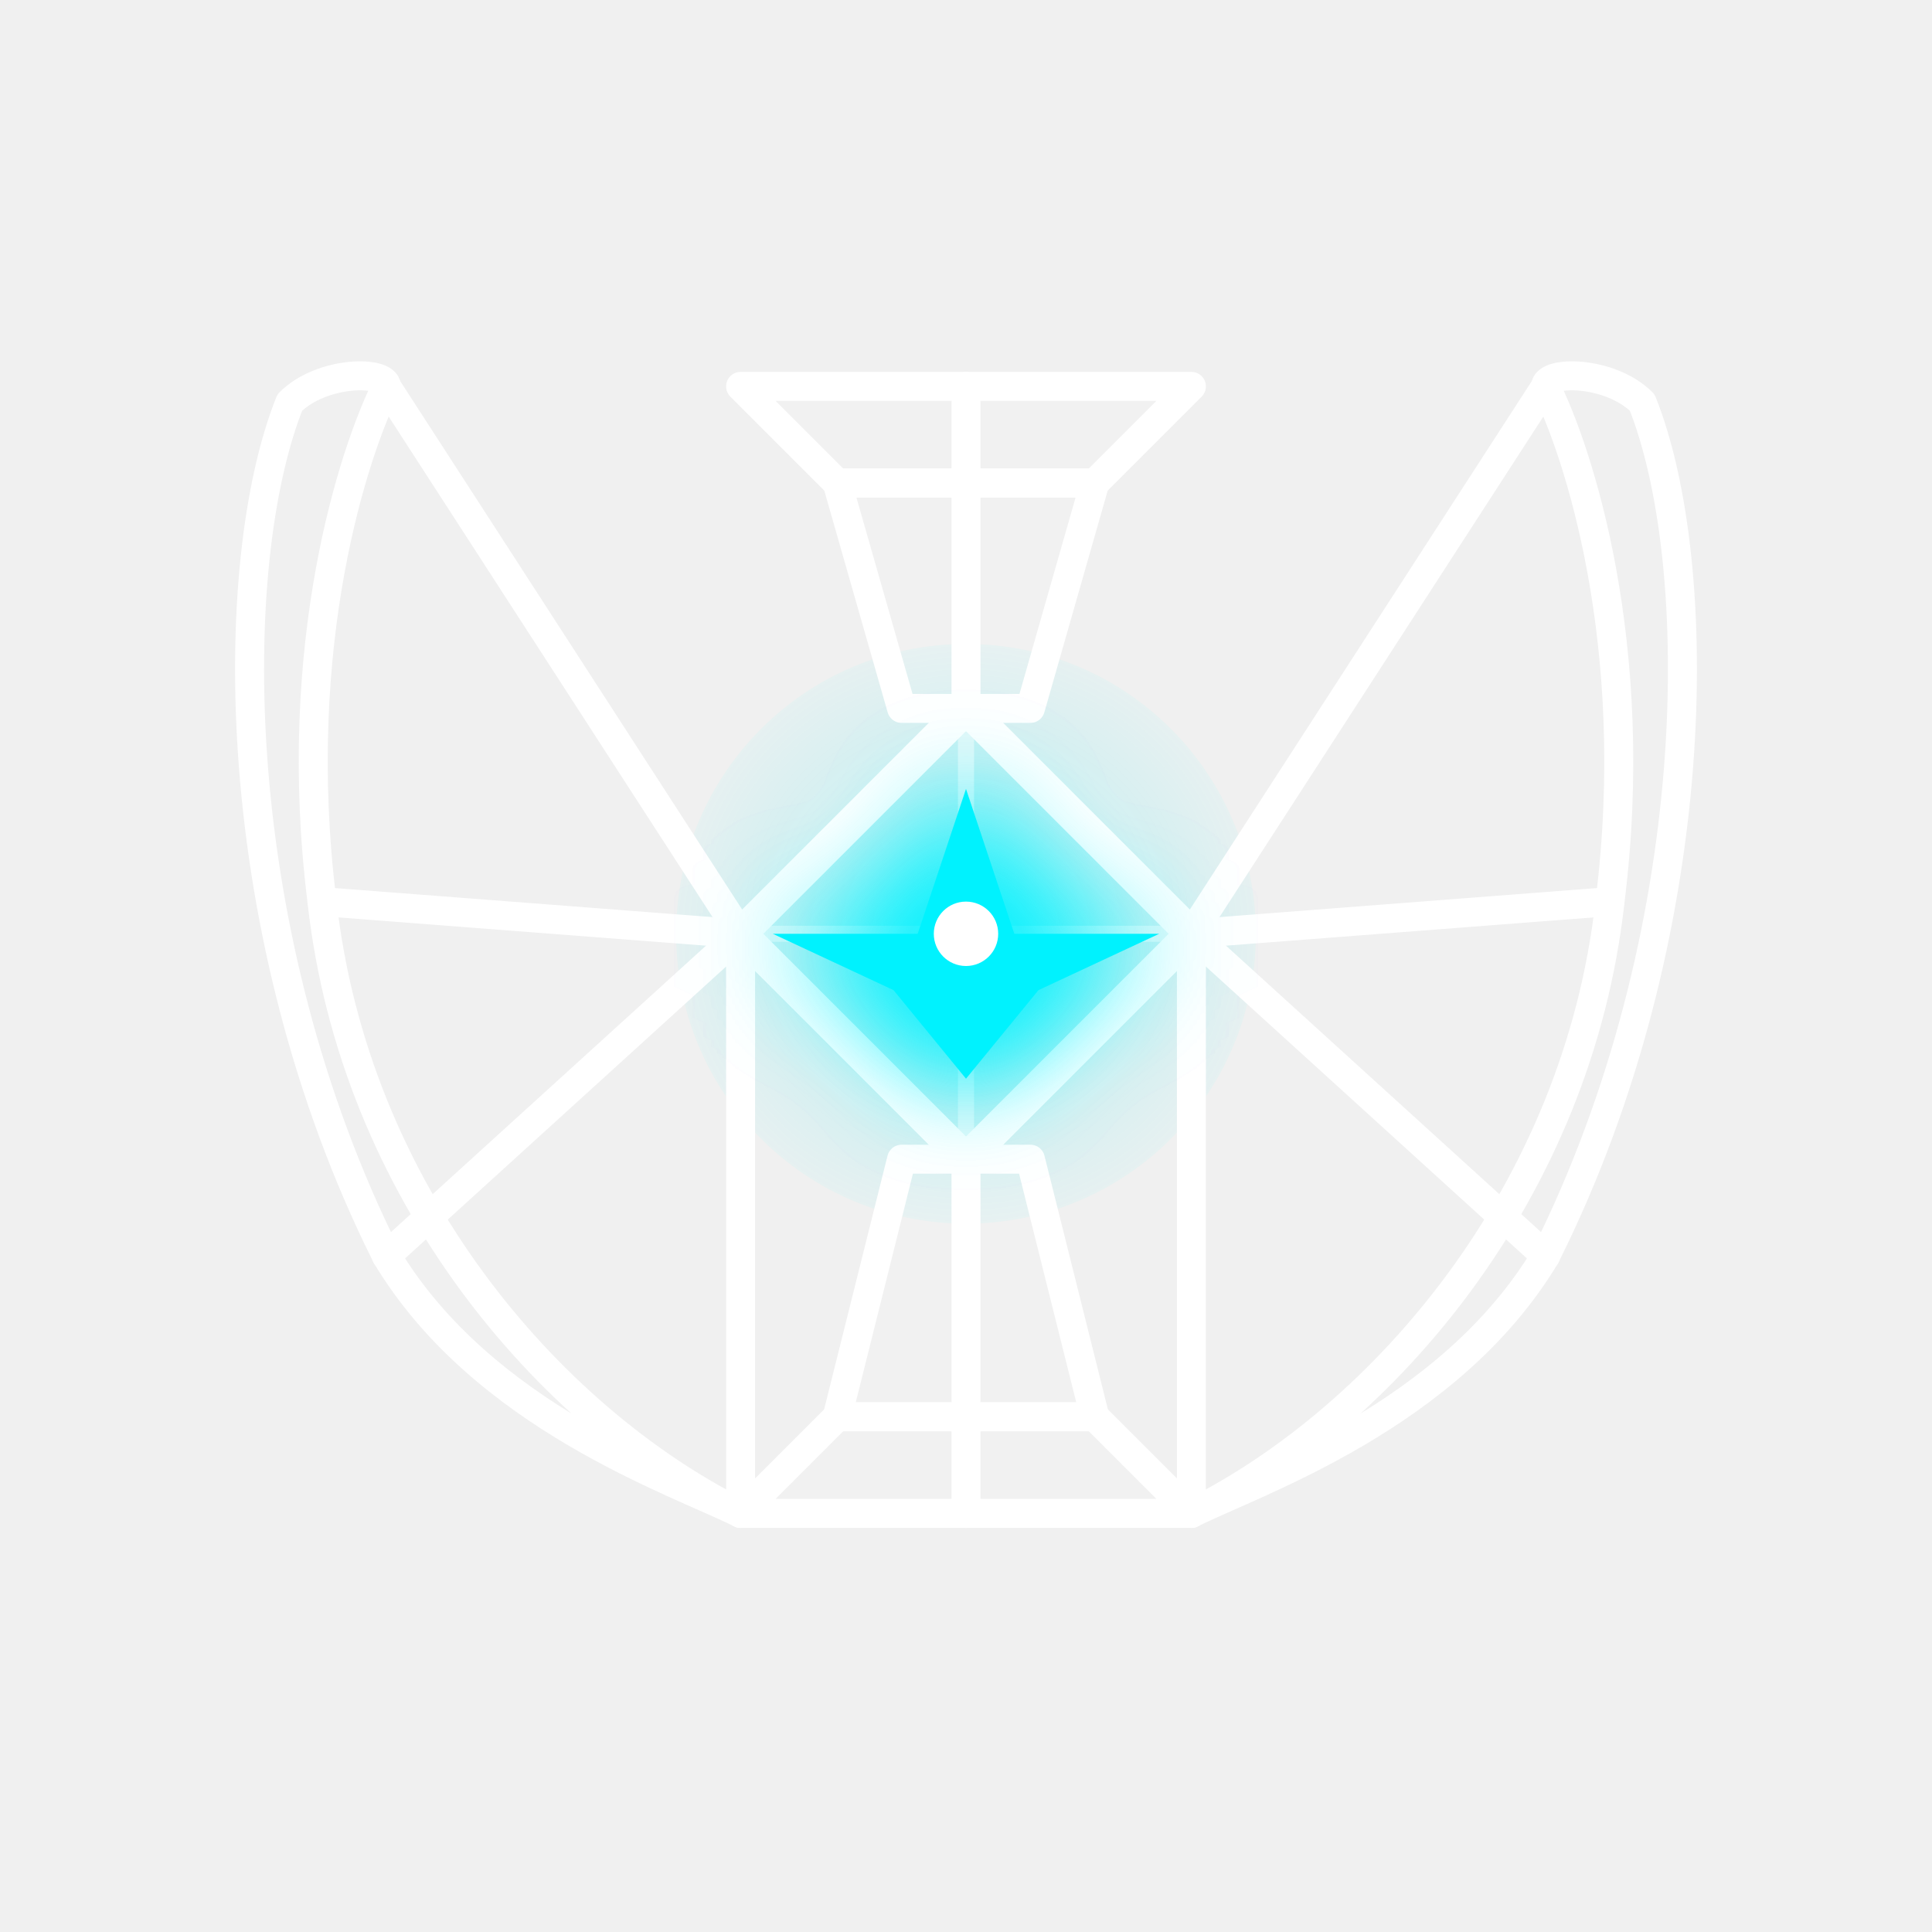
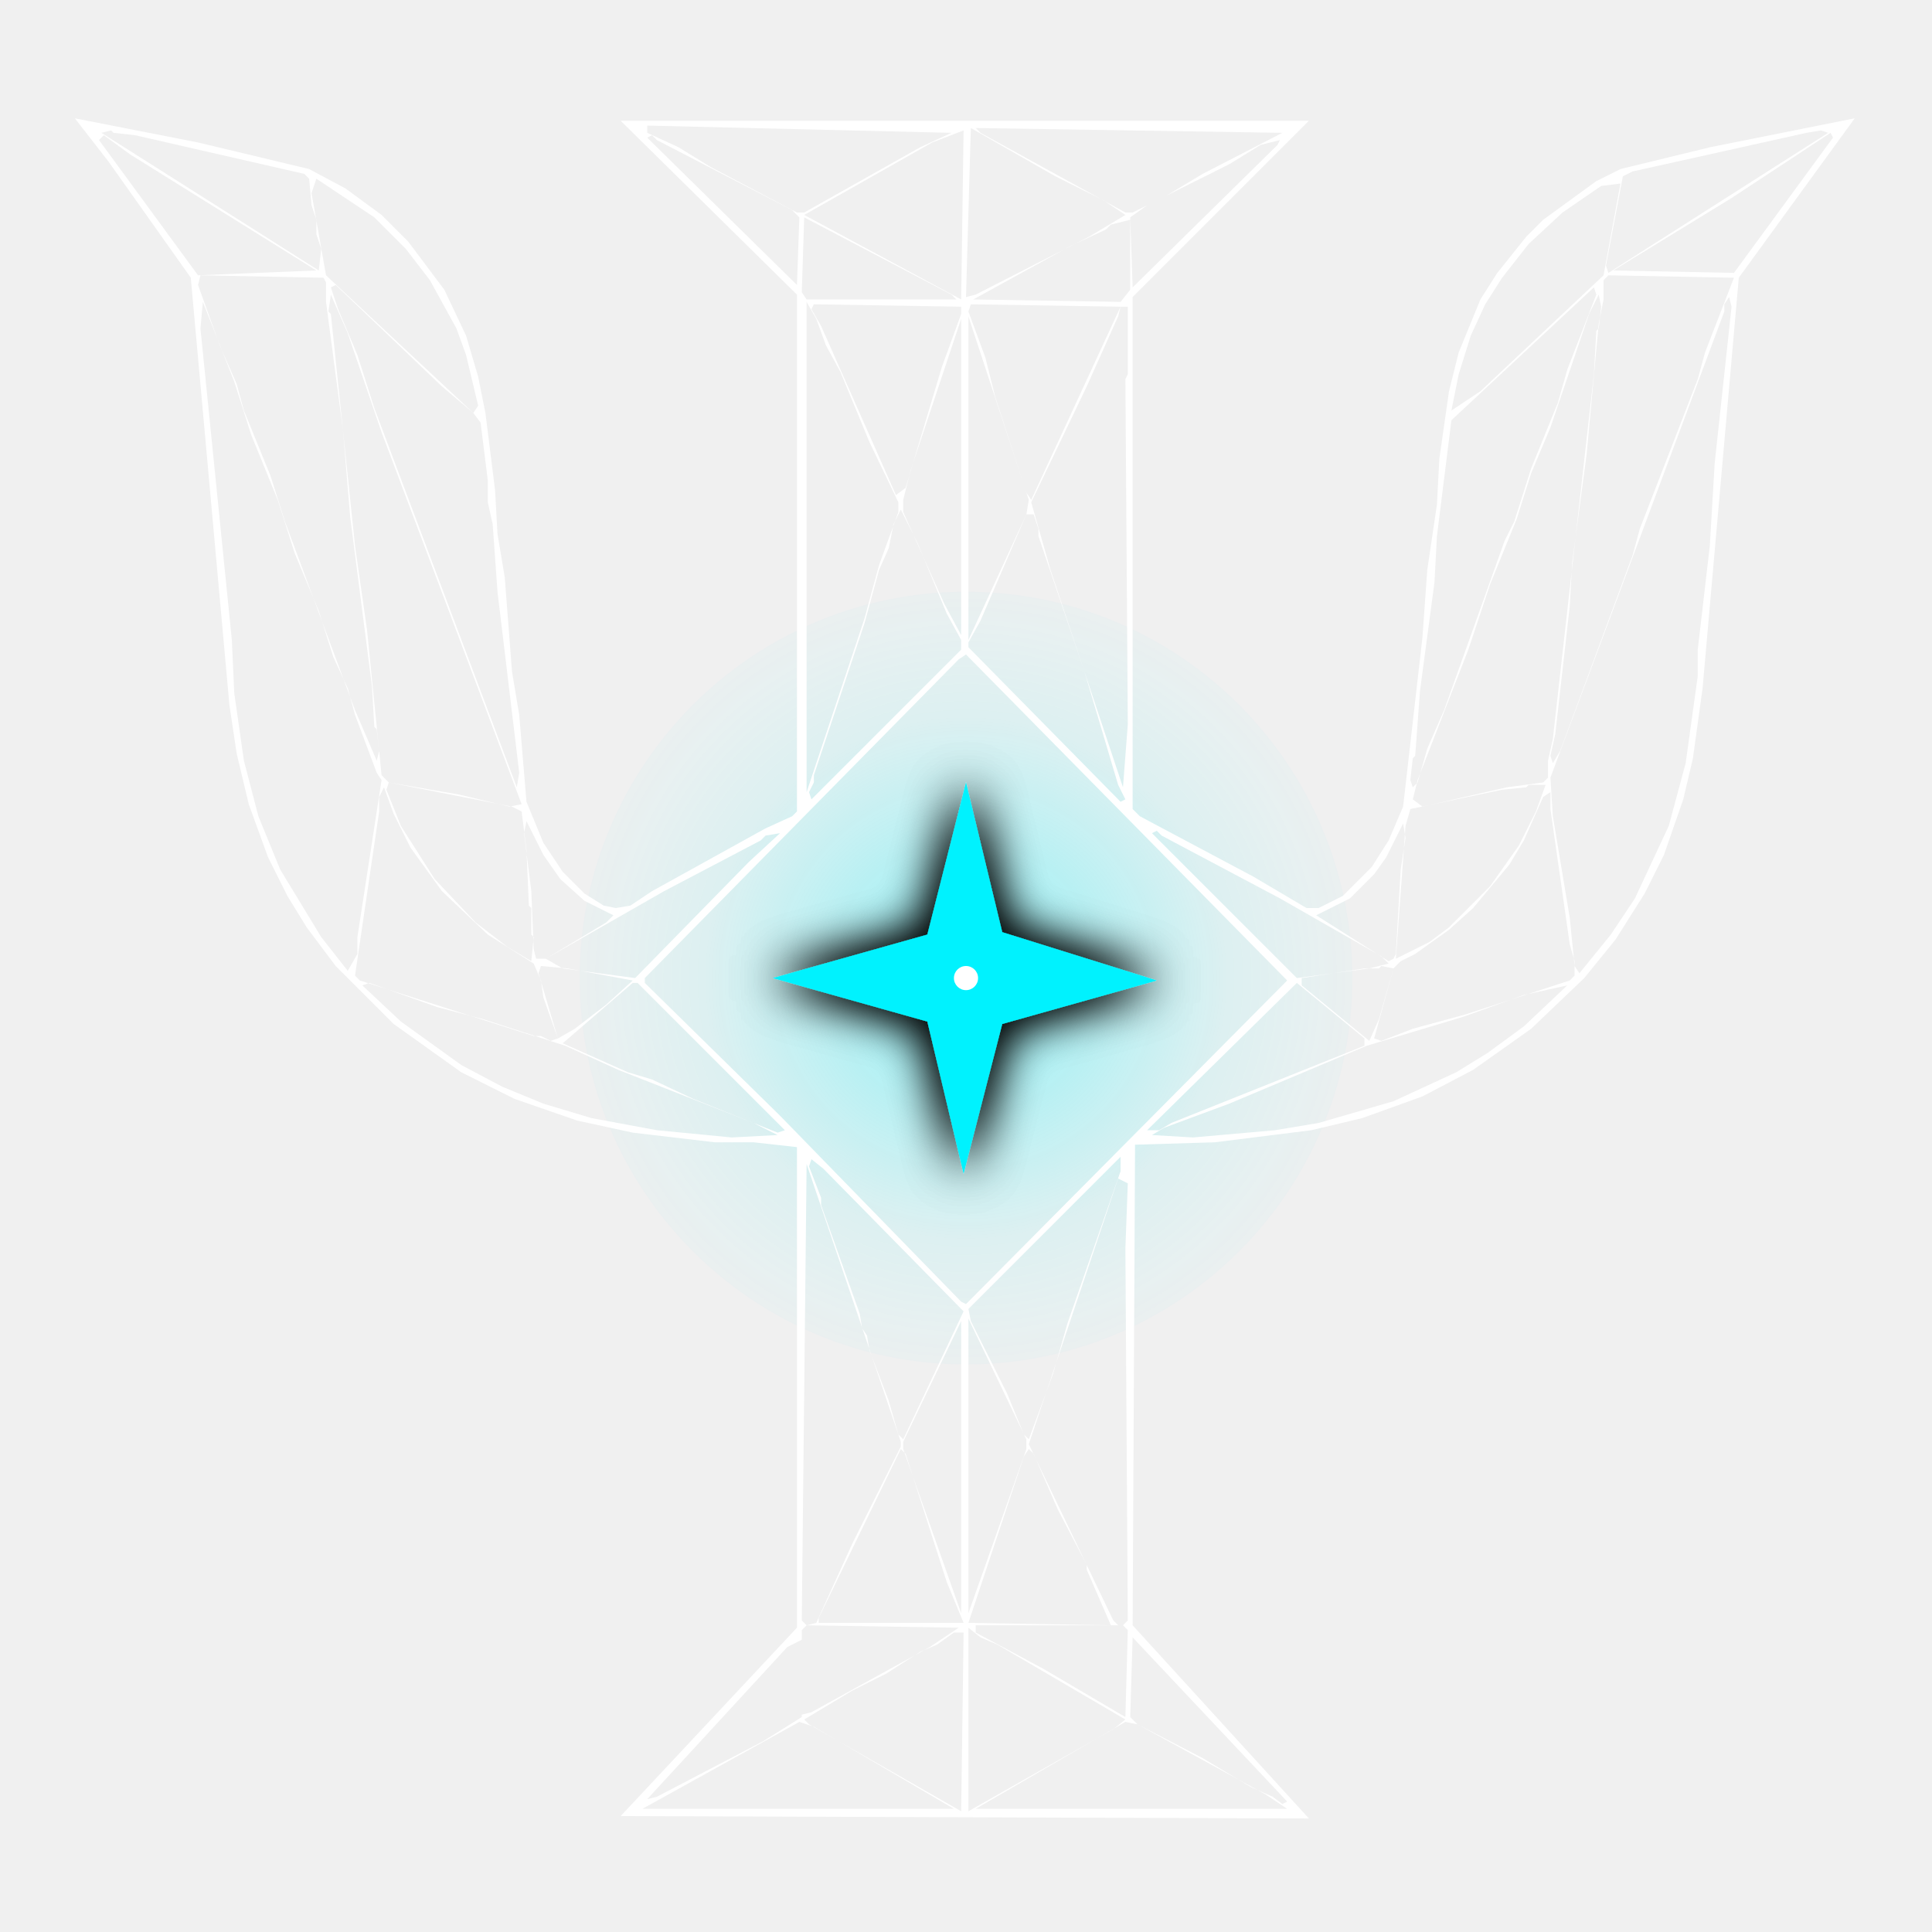
- <svg xmlns="http://www.w3.org/2000/svg" viewBox="0 0 120 120" fill="none">
+ <svg xmlns="http://www.w3.org/2000/svg" viewBox="112 112 800 800" fill="none">
  <defs>
-     <filter id="star-glow" x="-50%" y="-50%" width="200%" height="200%">
-       <feGaussianBlur stdDeviation="3.5" result="blur" />
+     <filter id="star-glow-dark" x="-60%" y="-60%" width="220%" height="220%">
+       <feGaussianBlur stdDeviation="10" result="blur" />
+       <feFlood floodColor="#00F2FE" floodOpacity="0.9" result="glowColor" />
+       <feComposite in="glowColor" in2="blur" operator="in" result="coloredBlur" />
      <feMerge>
-         <feMergeNode in="blur" />
-         <feMergeNode in="blur" />
+         <feMergeNode in="coloredBlur" />
+         <feMergeNode in="coloredBlur" />
        <feMergeNode in="SourceGraphic" />
      </feMerge>
    </filter>
-     <radialGradient id="cyan-ambient" cx="60" cy="58" r="22" gradientUnits="userSpaceOnUse">
-       <stop offset="0%" stop-color="#00F2FE" stop-opacity="0.5" />
-       <stop offset="50%" stop-color="#00F2FE" stop-opacity="0.12" />
+     <radialGradient id="cyan-ambient-dark" cx="512" cy="517" r="180" gradientUnits="userSpaceOnUse">
+       <stop offset="0%" stop-color="#00F2FE" stop-opacity="0.4" />
+       <stop offset="60%" stop-color="#00F2FE" stop-opacity="0.08" />
      <stop offset="100%" stop-color="#00F2FE" stop-opacity="0" />
    </radialGradient>
  </defs>
-   <circle cx="60" cy="58" r="18" fill="url(#cyan-ambient)" />
-   <g stroke="#FFFFFF" stroke-width="1.8" stroke-linecap="round" stroke-linejoin="round">
-     <polygon points="46,24 74,24 68,30 52,30" fill="rgba(255,255,255,0.06)" />
-     <line x1="60" y1="24" x2="60" y2="30" />
-     <polygon points="52,30 68,30 64,44 56,44" fill="rgba(255,255,255,0.04)" />
-     <line x1="60" y1="30" x2="60" y2="44" />
-     <polygon points="60,44 74,58 60,72 46,58" fill="rgba(0,242,254,0.06)" stroke="#FFFFFF" stroke-width="2" />
-     <line x1="46" y1="58" x2="74" y2="58" stroke-width="1" stroke="rgba(255,255,255,0.5)" />
-     <line x1="60" y1="44" x2="60" y2="72" stroke-width="1" stroke="rgba(255,255,255,0.5)" />
-     <polygon points="56,72 64,72 68,88 52,88" fill="rgba(255,255,255,0.04)" />
-     <line x1="60" y1="72" x2="60" y2="88" />
-     <polygon points="52,88 68,88 74,94 46,94" fill="rgba(255,255,255,0.06)" />
-     <line x1="60" y1="88" x2="60" y2="94" />
-     <path d="M46,94 C34,88 22,74 20,56 C18,40 22,28 24,24 C24,23 20,23 18,25 C14,35 14,58 24,78 C30,88 42,92 46,94 Z" fill="rgba(255,255,255,0.03)" />
-     <line x1="24" y1="24" x2="46" y2="58" />
-     <line x1="20" y1="56" x2="46" y2="58" />
-     <line x1="24" y1="78" x2="46" y2="58" />
-     <line x1="46" y1="58" x2="46" y2="94" />
-     <path d="M74,94 C86,88 98,74 100,56 C102,40 98,28 96,24 C96,23 100,23 102,25 C106,35 106,58 96,78 C90,88 78,92 74,94 Z" fill="rgba(255,255,255,0.03)" />
-     <line x1="96" y1="24" x2="74" y2="58" />
-     <line x1="100" y1="56" x2="74" y2="58" />
-     <line x1="96" y1="78" x2="74" y2="58" />
-     <line x1="74" y1="58" x2="74" y2="94" />
-   </g>
-   <polygon points="60,49 63,58 72,58 64.5,61.5 60,67 55.5,61.5 48,58 57,58" fill="#00F2FE" filter="url(#star-glow)" />
-   <circle cx="60" cy="58" r="2" fill="#FFFFFF" />
+   <circle cx="512" cy="517" r="160" fill="url(#cyan-ambient-dark)" />
+   <path d="M 143 161 L 157 179 L 191 227 L 207 404 L 210 424 L 215 445 L 223 467 L 231 483 L 239 496 L 251 512 L 275 536 L 303 556 L 325 567 L 351 576 L 374 581 L 408 585 L 424 585 L 442 587 L 442 786 L 369 864 L 654 865 L 581 785 L 582 586 L 615 585 L 655 580 L 676 575 L 701 566 L 722 555 L 746 538 L 768 517 L 781 501 L 793 482 L 801 466 L 809 443 L 813 426 L 817 397 L 832 227 L 880 161 L 820 173 L 783 182 L 773 187 L 751 203 L 744 210 L 732 225 L 725 236 L 716 258 L 712 274 L 708 302 L 707 321 L 703 348 L 701 376 L 693 446 L 687 460 L 680 471 L 668 483 L 658 488 L 653 488 L 631 475 L 584 450 L 581 447 L 581 235 L 654 162 L 369 162 L 442 234 L 442 448 L 440 450 L 429 455 L 382 481 L 373 487 L 367 488 L 362 487 L 354 482 L 345 473 L 337 461 L 330 444 L 327 408 L 324 390 L 321 351 L 318 333 L 317 315 L 313 283 L 310 268 L 305 251 L 296 232 L 281 212 L 270 201 L 255 190 L 240 182 L 194 171 Z M 516 861 L 578 825 L 583 826 L 636 855 L 645 861 Z M 507 861 L 378 861 L 443 825 L 449 827 Z M 581 790 L 645 858 L 643 859 L 639 856 L 630 852 L 610 840 L 583 826 L 580 823 Z M 444 791 L 444 823 L 428 833 L 384 856 L 380 857 L 438 794 Z M 510 862 L 447 826 L 445 824 L 465 812 L 479 805 L 493 796 L 500 793 L 507 788 L 511 788 Z M 513 786 L 518 790 L 525 793 L 578 824 L 573 828 L 513 862 Z M 516 785 L 577 785 L 579 787 L 578 823 L 544 803 L 516 788 Z M 444 822 L 444 787 L 446 785 L 509 786 L 497 794 L 448 821 Z M 538 712 L 540 714 L 550 737 L 562 760 L 562 762 L 572 785 L 513 784 L 536 715 Z M 485 712 L 487 714 L 504 767 L 511 784 L 451 784 L 451 782 Z M 510 659 L 510 780 L 486 712 L 486 709 Z M 513 658 L 537 708 L 537 712 L 513 780 Z M 575 600 L 579 602 L 578 629 L 579 783 L 577 785 L 575 785 L 573 783 L 538 710 Z M 446 594 L 485 709 L 485 711 L 465 751 L 450 784 L 446 785 L 444 783 Z M 448 592 L 453 596 L 511 655 L 486 708 L 484 706 L 480 692 L 472 671 L 471 665 L 469 662 L 468 656 L 452 611 L 452 608 L 447 595 Z M 576 591 L 576 597 L 554 660 L 548 681 L 538 708 L 536 706 L 529 689 L 514 659 L 513 654 Z M 761 520 L 743 537 L 728 548 L 715 556 L 689 568 L 658 577 L 640 580 L 606 583 L 589 582 L 594 579 L 621 569 L 678 545 L 718 533 L 743 524 Z M 677 542 L 677 545 L 597 577 L 592 580 L 587 580 L 649 519 Z M 345 544 L 374 519 L 376 519 L 437 580 L 434 581 L 399 567 L 382 559 L 372 556 Z M 262 520 L 265 519 L 293 529 L 312 534 L 346 545 L 368 555 L 424 577 L 434 582 L 415 583 L 384 580 L 357 575 L 337 569 L 320 562 L 303 553 L 278 535 Z M 689 513 L 683 534 L 679 543 L 651 520 L 651 517 L 677 513 L 683 513 L 684 512 Z M 343 542 L 335 515 L 336 512 L 347 513 L 374 518 L 363 528 L 350 538 Z M 589 457 L 591 456 L 593 458 L 642 484 L 684 508 L 687 511 L 679 513 L 649 517 Z M 435 457 L 422 469 L 375 517 L 345 513 L 338 509 L 387 481 L 427 460 L 429 458 Z M 693 453 L 694 459 L 692 472 L 690 507 L 689 509 L 687 510 L 657 491 L 671 484 L 681 474 L 686 467 Z M 330 452 L 337 466 L 344 476 L 354 485 L 366 491 L 363 494 L 338 509 L 334 509 L 333 505 L 332 481 L 329 457 Z M 754 440 L 754 447 L 762 503 L 764 510 L 764 516 L 762 518 L 719 532 L 697 538 L 684 543 L 681 542 L 689 513 L 692 510 L 698 507 L 712 497 L 722 488 L 737 470 L 743 460 L 751 442 Z M 271 438 L 275 449 L 282 463 L 295 481 L 314 499 L 333 511 L 336 518 L 337 525 L 343 542 L 340 543 L 336 541 L 333 541 L 261 518 L 259 516 L 269 448 L 269 442 Z M 752 437 L 748 448 L 741 462 L 729 479 L 712 496 L 704 502 L 690 509 L 694 454 L 696 447 L 734 439 L 744 438 L 745 437 Z M 273 436 L 324 446 L 328 448 L 330 464 L 331 487 L 332 488 L 332 499 L 333 500 L 332 510 L 322 504 L 309 494 L 292 476 L 278 454 L 272 439 Z M 512 383 L 645 518 L 512 652 L 510 651 L 435 574 L 379 519 L 379 517 L 509 385 Z M 537 325 L 540 325 L 542 331 L 542 334 L 561 390 L 575 437 L 578 443 L 576 444 L 513 380 L 513 378 L 518 369 Z M 485 323 L 492 337 L 504 366 L 510 377 L 510 381 L 448 443 L 447 440 L 449 436 L 449 433 L 470 370 L 476 348 L 480 339 L 482 329 Z M 510 244 L 510 375 L 503 362 L 486 324 L 486 319 L 489 307 Z M 513 243 L 538 319 L 537 325 L 513 377 Z M 579 239 L 579 267 L 578 269 L 579 412 L 577 438 L 547 348 L 539 320 L 562 272 L 575 243 L 576 239 Z M 576 239 L 539 319 L 537 316 L 524 276 L 520 260 L 513 241 L 514 238 Z M 449 238 L 510 239 L 510 242 L 502 264 L 487 314 L 483 317 L 452 247 L 448 240 Z M 446 237 L 450 244 L 454 255 L 460 266 L 472 295 L 484 320 L 484 324 L 476 346 L 470 368 L 446 440 Z M 196 237 L 209 270 L 216 292 L 227 319 L 234 341 L 244 365 L 250 384 L 256 397 L 259 408 L 268 432 L 270 435 L 260 500 L 260 507 L 256 514 L 245 500 L 228 472 L 219 450 L 213 427 L 209 399 L 208 377 L 195 248 Z M 828 235 L 829 239 L 822 304 L 820 338 L 815 381 L 815 392 L 810 428 L 803 454 L 789 484 L 779 499 L 766 515 L 764 512 L 762 492 L 755 450 L 754 434 L 826 241 L 826 238 Z M 774 234 L 775 239 L 774 248 L 773 249 L 772 267 L 755 418 L 753 427 L 753 434 L 751 436 L 736 438 L 701 446 L 697 443 L 699 435 L 720 381 L 729 354 L 740 327 L 746 308 L 754 289 L 770 242 Z M 249 234 L 256 250 L 270 291 L 328 445 L 323 446 L 302 441 L 273 436 L 270 433 L 264 373 L 259 338 L 249 242 L 248 241 Z M 772 231 L 773 234 L 761 265 L 757 279 L 746 306 L 739 328 L 735 336 L 710 406 L 703 422 L 699 436 L 697 438 L 696 435 L 697 426 L 698 425 L 700 398 L 706 353 L 707 334 L 713 286 Z M 251 230 L 295 272 L 308 283 L 311 287 L 314 311 L 314 320 L 316 329 L 318 357 L 327 432 L 326 438 L 267 281 L 260 259 L 252 240 L 249 231 Z M 830 227 L 818 258 L 815 269 L 791 331 L 788 342 L 758 423 L 755 428 L 754 425 L 756 416 L 762 363 L 763 345 L 769 300 L 774 246 L 776 236 L 776 228 L 778 226 Z M 195 226 L 246 227 L 247 229 L 247 237 L 254 290 L 257 326 L 266 396 L 267 413 L 268 414 L 269 423 L 268 427 L 259 406 L 230 328 L 224 309 L 213 282 L 210 271 L 203 255 L 194 230 Z M 580 203 L 580 232 L 576 237 L 515 236 L 555 214 L 570 207 L 572 205 Z M 445 202 L 506 234 L 508 236 L 446 236 L 444 233 Z M 783 188 L 776 226 L 725 274 L 713 282 L 716 267 L 721 251 L 727 238 L 734 227 L 745 213 L 759 200 L 775 189 Z M 243 186 L 267 202 L 280 215 L 290 228 L 301 248 L 305 259 L 310 280 L 308 283 L 247 226 L 241 192 Z M 642 170 L 641 172 L 581 231 L 580 202 L 587 197 L 621 180 L 634 172 Z M 380 169 L 382 168 L 384 170 L 440 199 L 443 202 L 442 230 Z M 153 170 L 155 168 L 166 176 L 243 224 L 194 226 Z M 870 167 L 871 169 L 830 225 L 780 224 L 829 194 Z M 869 167 L 778 225 L 777 222 L 784 185 L 788 183 L 860 167 L 866 166 Z M 154 167 L 158 166 L 159 167 L 168 168 L 238 184 L 240 186 L 241 197 L 243 203 L 243 209 L 245 215 L 244 224 Z M 512 235 L 514 165 L 549 185 L 569 195 L 578 201 L 563 210 L 516 234 Z M 511 166 L 510 236 L 445 201 L 498 171 Z M 516 165 L 643 167 L 610 184 L 595 193 L 581 200 L 578 200 L 518 167 Z M 380 164 L 506 167 L 493 173 L 445 200 L 442 200 L 406 181 L 393 173 L 380 167 Z" fill="#FFFFFF" fill-rule="evenodd" />
+   <polygon points="512,436 496,499 432,517 496,535 511,598 527,536 591,518 527,498" fill="#00F2FE" filter="url(#star-glow-dark)" />
+   <circle cx="512" cy="517" r="5" fill="#FFFFFF" />
</svg>
